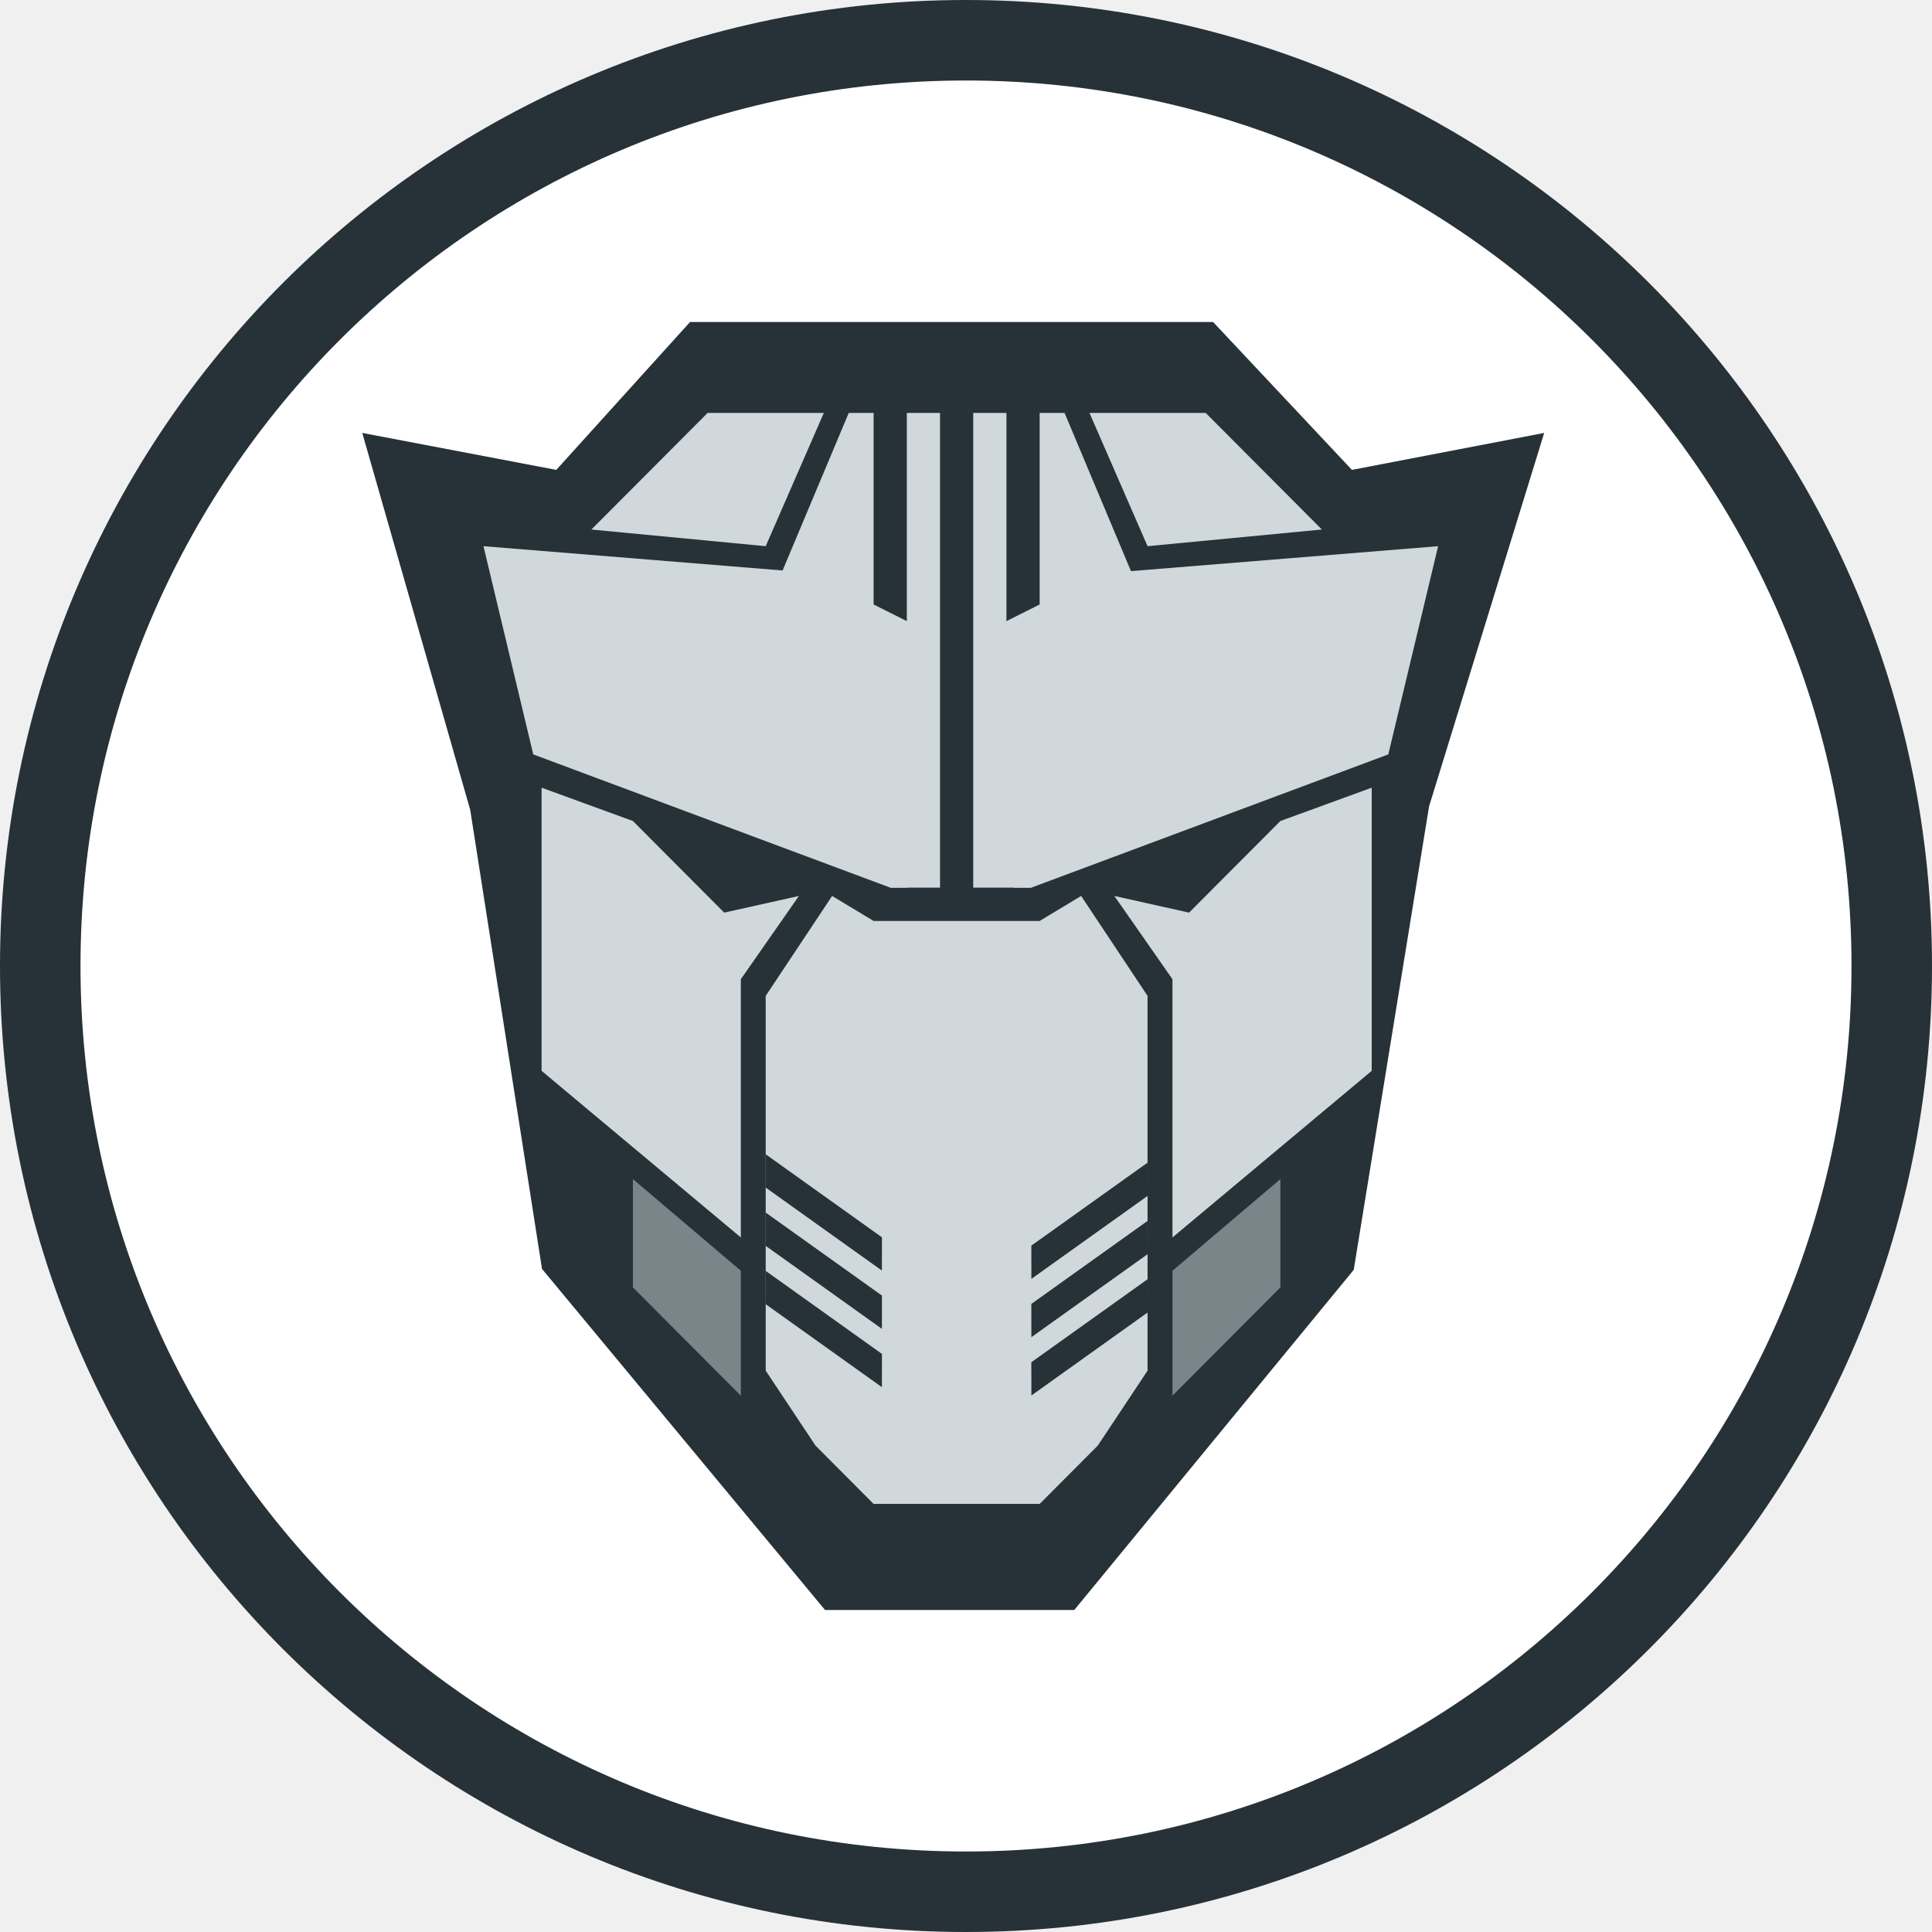
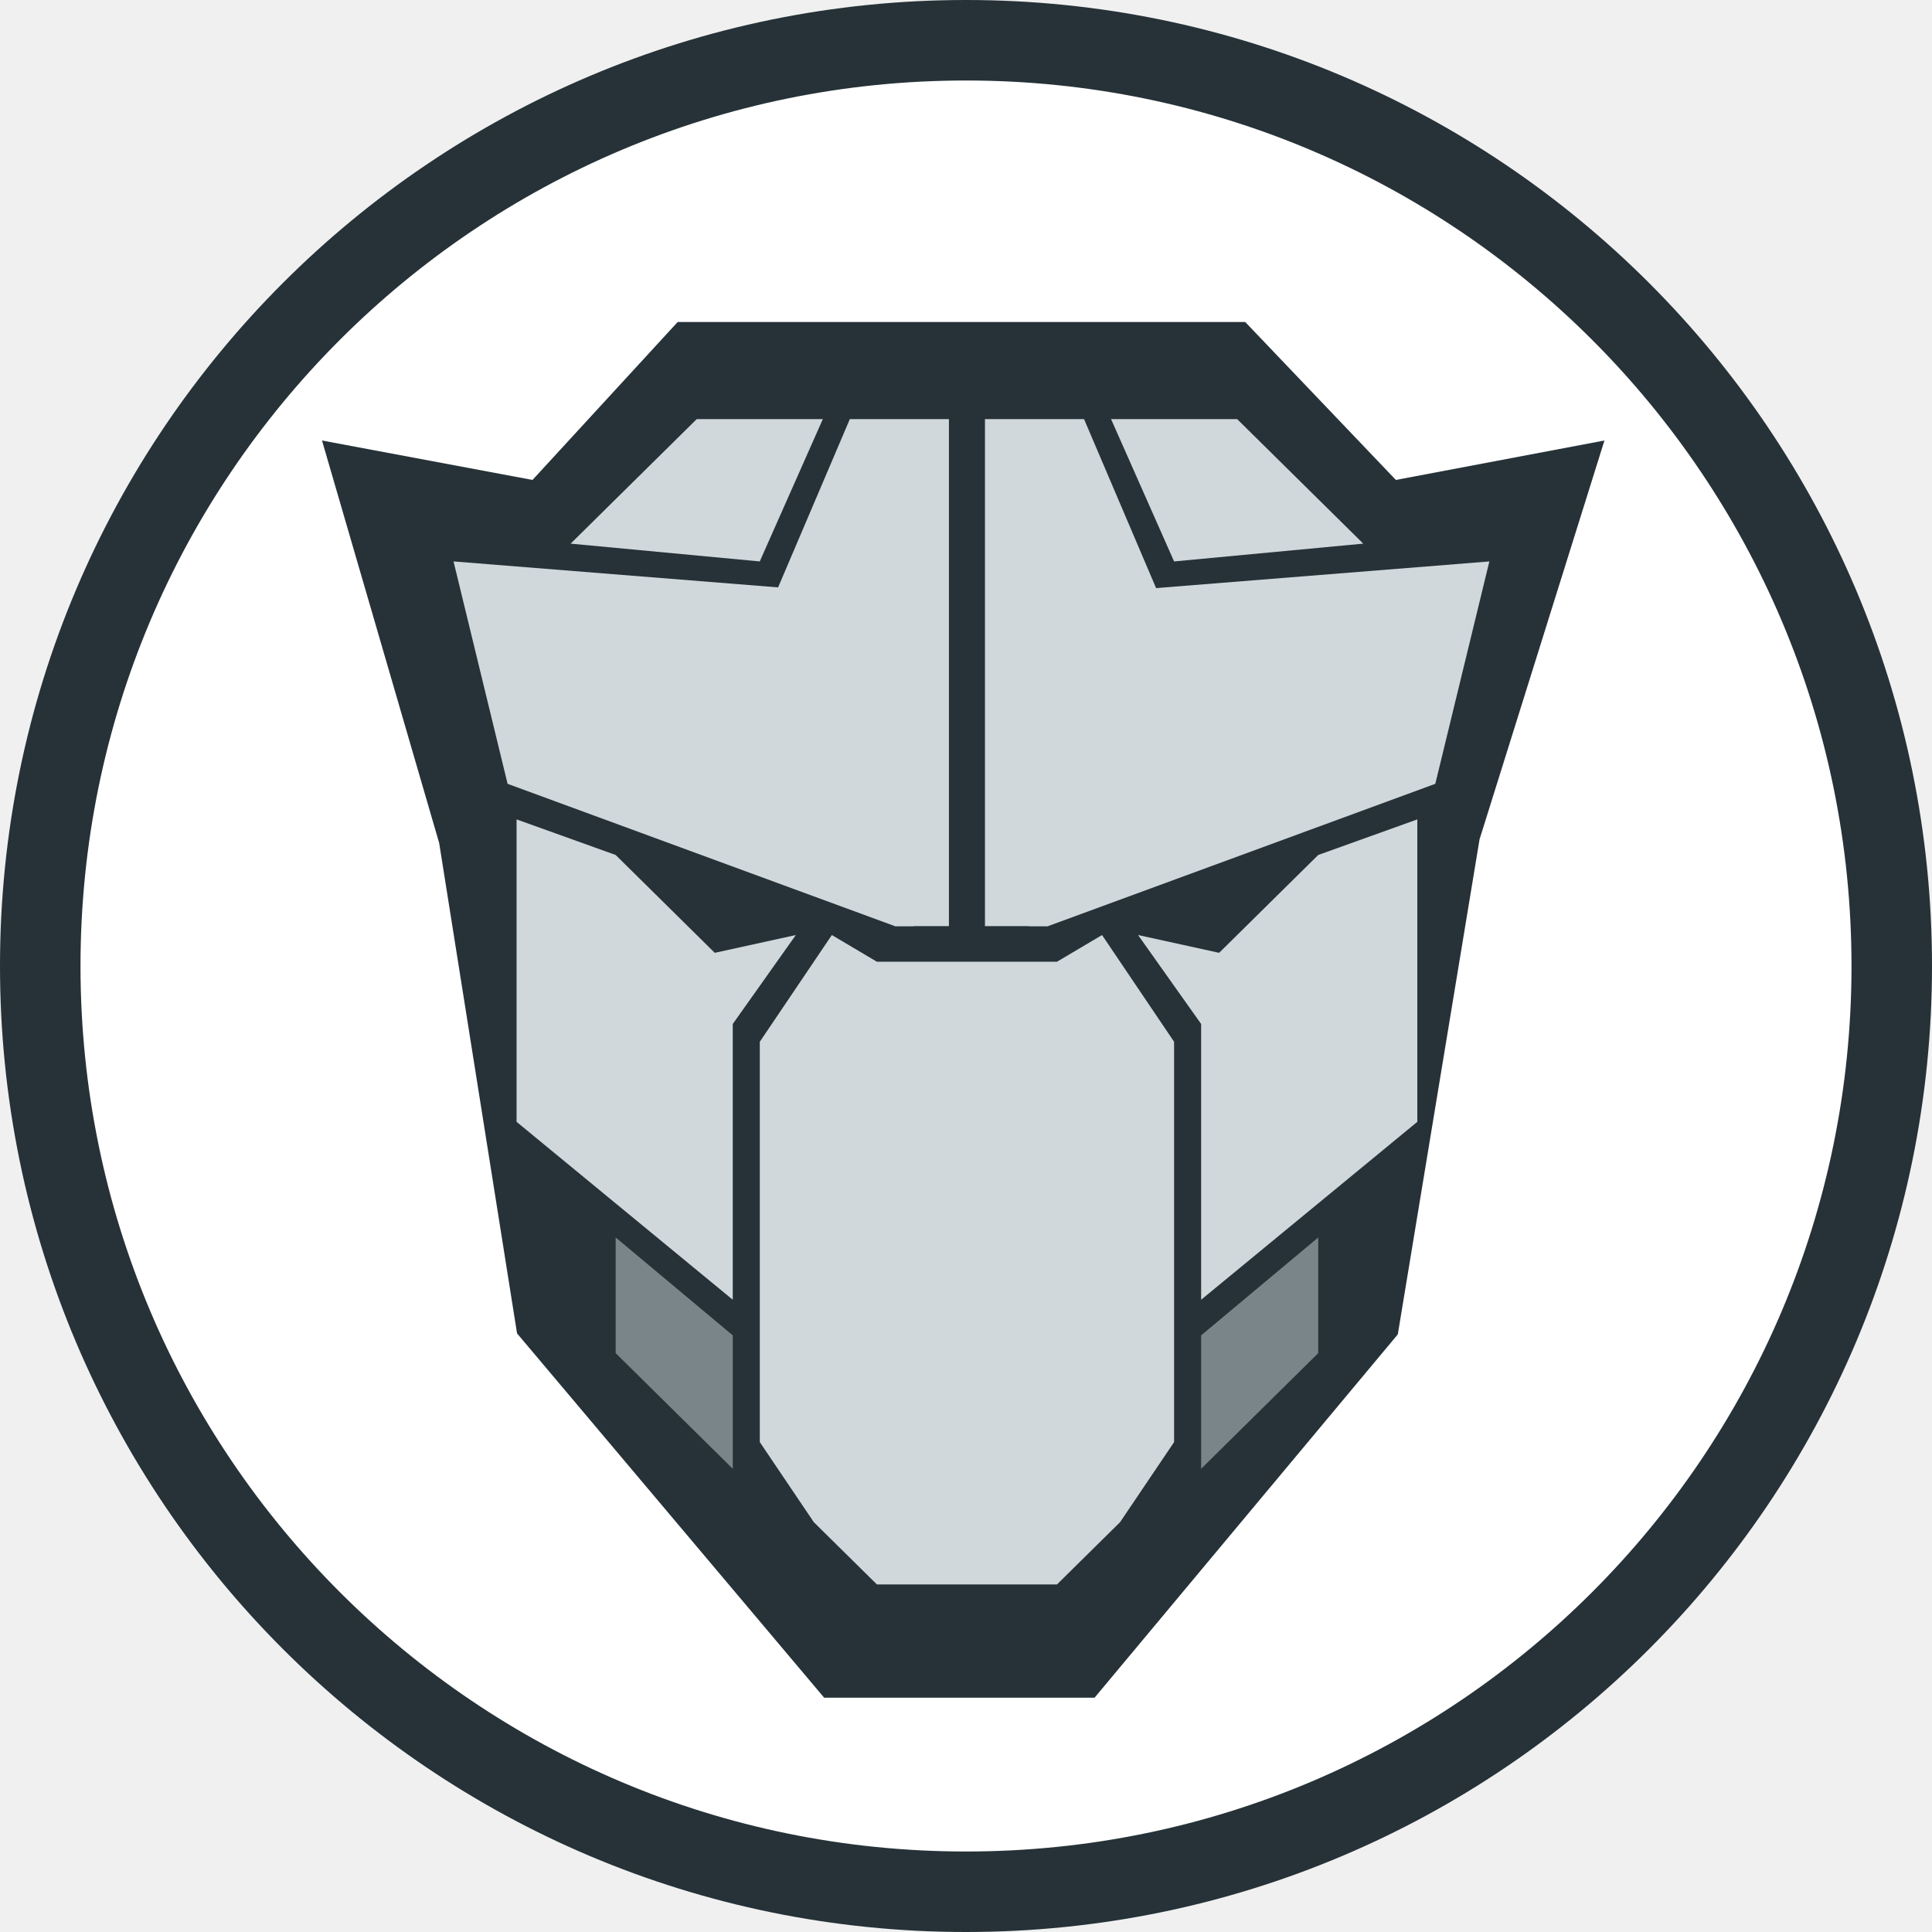
<svg xmlns="http://www.w3.org/2000/svg" width="48px" height="48px" viewBox="0 0 48 48" version="1.1">
  <g id="Page-1" stroke="none" stroke-width="1" fill="none" fill-rule="evenodd">
-     <g id="PrimeNG---Landing" transform="translate(-263, -488)">
-       <g id="topbar" transform="translate(0, 42)">
-         <g id="icon-faces" transform="translate(263, 446)">
-           <circle id="Oval" stroke="#263238" stroke-width="2" fill="#FFFFFF" cx="24" cy="24" r="23" />
-           <g id="head" transform="translate(9, 8)">
-             <polygon id="bg" fill="#263238" points="8.144 0 4.821 3.674 0 2.756 2.682 12.119 4.466 23.526 11.498 32 17.69 32 24.633 23.549 26.505 12.034 29.365 2.756 24.588 3.674 21.139 0" />
-             <g id="primefaces" transform="translate(3.011765, 2.258824)">
-               <polygon id="chick-right" fill="#D0D8DC" fill-rule="nonzero" points="17.53 12.415 15.674 12.001 17.118 14.07 17.118 20.485 22.068 16.346 22.068 9.311 19.799 10.139" />
-               <polygon id="chick-left" fill="#D0D8DC" fill-rule="nonzero" transform="translate(4.640409, 14.89789) scale(-1, 1) translate(-4.640409, -14.89789) " points="3.3 12.415 1.444 12.001 2.887 14.07 2.887 20.485 7.837 16.346 7.837 9.311 5.568 10.139" />
-               <polygon id="mask" fill="#D0D8DC" points="7.012 14.484 8.662 12.001 9.693 12.622 13.818 12.622 14.849 12.001 16.499 14.484 16.499 23.795 15.262 25.657 13.818 27.106 9.693 27.106 8.25 25.657 7.012 23.795" />
-               <g id="mask-effect-right" transform="translate(13.19939, 18.41545)" fill="#263238">
-                 <polygon id="line" transform="translate(1.856164, 1.655321) rotate(-38) translate(-1.856164, -1.655321) " points="0.338 1.253 3.883 1.406 3.375 2.058 -0.17 1.905" />
-                 <polygon id="line" transform="translate(1.856164, 3.103727) rotate(-38) translate(-1.856164, -3.103727) " points="0.338 2.701 3.883 2.854 3.375 3.506 -0.17 3.353" />
-                 <polygon id="line" transform="translate(1.856164, 4.552133) rotate(-38) translate(-1.856164, -4.552133) " points="0.338 4.15 3.883 4.303 3.375 4.955 -0.17 4.802" />
-               </g>
-               <g id="mask-effect-left" transform="translate(6.599693, 18.20853)" fill="#263238">
-                 <polygon id="line" transform="translate(1.856164, 1.655321) scale(-1, 1) rotate(-38) translate(-1.856164, -1.655321) " points="0.338 1.253 3.883 1.406 3.375 2.058 -0.17 1.905" />
-                 <polygon id="line" transform="translate(1.856164, 3.103727) scale(-1, 1) rotate(-38) translate(-1.856164, -3.103727) " points="0.338 2.701 3.883 2.854 3.375 3.506 -0.17 3.353" />
-                 <polygon id="line" transform="translate(1.856164, 4.552133) scale(-1, 1) rotate(-38) translate(-1.856164, -4.552133) " points="0.338 4.15 3.883 4.303 3.375 4.955 -0.17 4.802" />
-               </g>
-               <polygon id="bottom-chick-right" fill="#7A858A" fill-rule="nonzero" points="17.118 24.416 19.799 21.726 19.799 19.036 17.118 21.312" />
-               <polygon id="bottom-chick-left" fill="#7A858A" fill-rule="nonzero" transform="translate(5.05289, 21.72609) scale(-1, 1) translate(-5.05289, -21.72609) " points="3.712 24.416 6.393 21.726 6.393 19.036 3.712 21.312" />
-               <path d="M12.993,7.23865412e-14 L12.993,5.173 L13.818,4.759 L13.818,7.23865412e-14 L14.437,0 L16.087,3.931 L13.612,11.794 L12.168,11.794 L12.168,0 L12.993,7.23865412e-14 Z M9.693,4.759 L10.518,5.173 L10.518,0 L11.343,0 L11.343,11.794 L10.106,11.794 L7.425,3.931 L9.075,0 L9.693,0 L9.693,4.759 Z" id="head" fill="#D0D8DC" />
-               <polygon id="head-left" fill="#D0D8DC" fill-rule="nonzero" points="10.106 11.794 1.237 8.484 0 3.311 7.906 3.953 10.541 11.794" />
-               <polygon id="head-right" fill="#D0D8DC" fill-rule="nonzero" transform="translate(18.44706, 7.552402) scale(-1, 1) translate(-18.44706, -7.552402) " points="23.282 11.794 14.414 8.484 13.176 3.311 21.082 3.953 23.718 11.794" />
-               <polygon id="ear-right" fill="#D0D8DC" fill-rule="nonzero" points="16.499 3.311 20.83 2.897 17.943 0 15.056 0" />
-               <polygon id="ear-left" fill="#D0D8DC" fill-rule="nonzero" transform="translate(5.568491, 1.655321) scale(-1, 1) translate(-5.568491, -1.655321) " points="4.125 3.311 8.456 2.897 5.568 0 2.681 0" />
-             </g>
-           </g>
+     <g id="icon-faces" transform="translate(1, 1)">
+       <circle id="Oval" stroke="#263238" stroke-width="2" fill="#FFFFFF" fill-rule="nonzero" cx="23" cy="23" r="23" />
+       <g id="primefaces-icon" transform="translate(7, 7)">
+         <polygon id="bg" fill="#263238" points="8.837 0 5.23 3.924 0 2.944 2.911 12.944 4.846 25.128 12.476 34.179 19.194 34.179 26.728 25.152 28.759 12.853 31.862 2.944 26.68 3.924 22.937 0" />
+         <g id="primefaces" transform="translate(3.267911, 2.412637)">
+           <polygon id="chick-right" fill="#D0D8DC" fill-rule="nonzero" points="19.021 13.26 17.007 12.818 18.574 15.028 18.574 21.879 23.945 17.459 23.945 9.945 21.483 10.829" />
+           <polygon id="chick-left" fill="#D0D8DC" fill-rule="nonzero" transform="translate(5.035069, 15.91236) scale(-1, 1) translate(-5.035069, -15.91236) " points="3.58 13.26 1.566 12.818 3.133 15.028 3.133 21.879 8.504 17.459 8.504 9.945 6.042 10.829" />
+           <polygon id="mask" fill="#D0D8DC" points="7.609 15.47 9.399 12.818 10.518 13.481 14.993 13.481 16.112 12.818 17.902 15.47 17.902 25.416 16.56 27.405 14.993 28.952 10.518 28.952 8.951 27.405 7.609 25.416" />
+           <polygon id="bottom-chick-right" fill="#7A858A" fill-rule="nonzero" points="18.574 26.079 21.483 23.206 21.483 20.332 18.574 22.764" />
+           <polygon id="bottom-chick-left" fill="#7A858A" fill-rule="nonzero" transform="translate(5.482631, 23.20552) scale(-1, 1) translate(-5.482631, -23.20552) " points="4.028 26.079 6.937 23.206 6.937 20.332 4.028 22.764" />
+           <path d="M15.665,0 L17.455,4.199 L14.77,12.597 L13.203,12.597 L13.203,0 L15.665,0 Z M12.308,12.597 L10.965,12.597 L8.056,4.199 L9.846,0 L12.308,0 L12.308,12.597 Z" id="head" fill="#D0D8DC" />
+           <polygon id="head-left" fill="#D0D8DC" fill-rule="nonzero" points="10.965 12.597 1.343 9.061 0 3.536 8.578 4.222 11.438 12.597" />
+           <polygon id="head-right" fill="#D0D8DC" fill-rule="nonzero" transform="translate(20.01596, 8.066681) scale(-1, 1) translate(-20.01596, -8.066681) " points="25.262 12.597 15.64 9.061 14.297 3.536 22.875 4.222 25.735 12.597" />
+           <polygon id="ear-right" fill="#D0D8DC" fill-rule="nonzero" points="17.902 3.536 22.602 3.094 19.469 0 16.336 0" />
+           <polygon id="ear-left" fill="#D0D8DC" fill-rule="nonzero" transform="translate(6.042083, 1.76804) scale(-1, 1) translate(-6.042083, -1.76804) " points="4.476 3.536 9.175 3.094 6.042 0 2.909 0" />
        </g>
      </g>
    </g>
  </g>
</svg>
